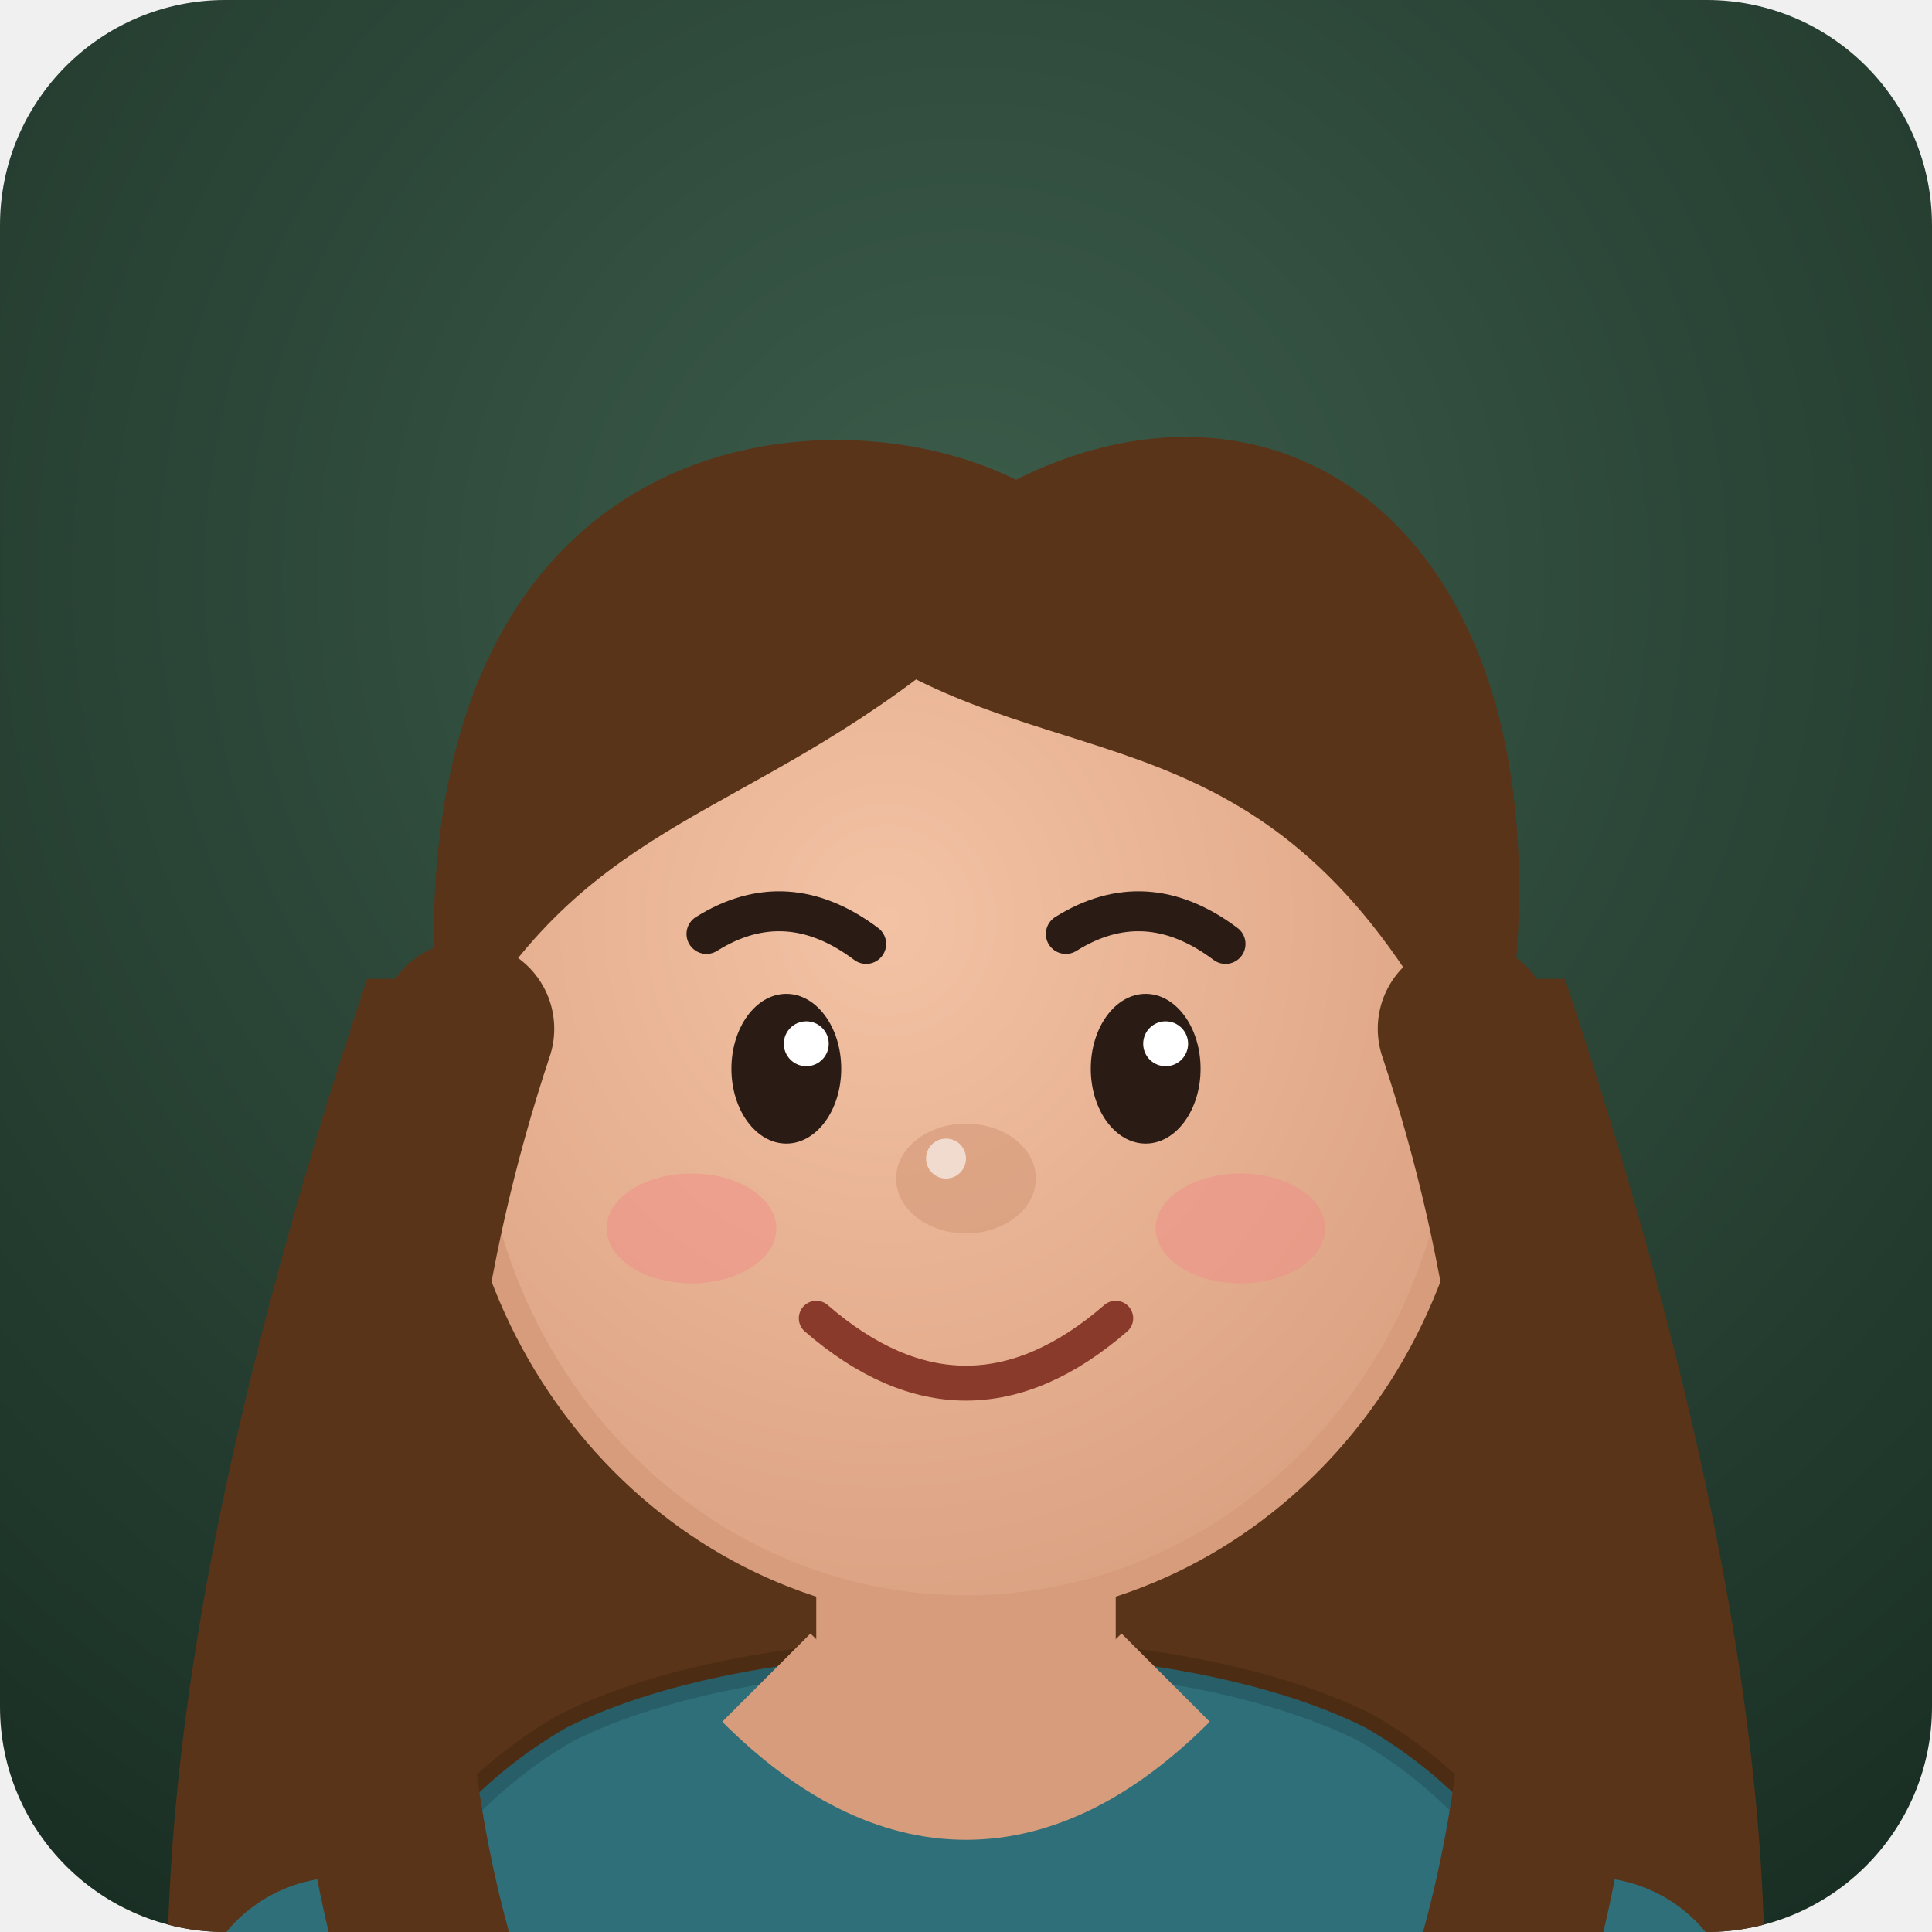
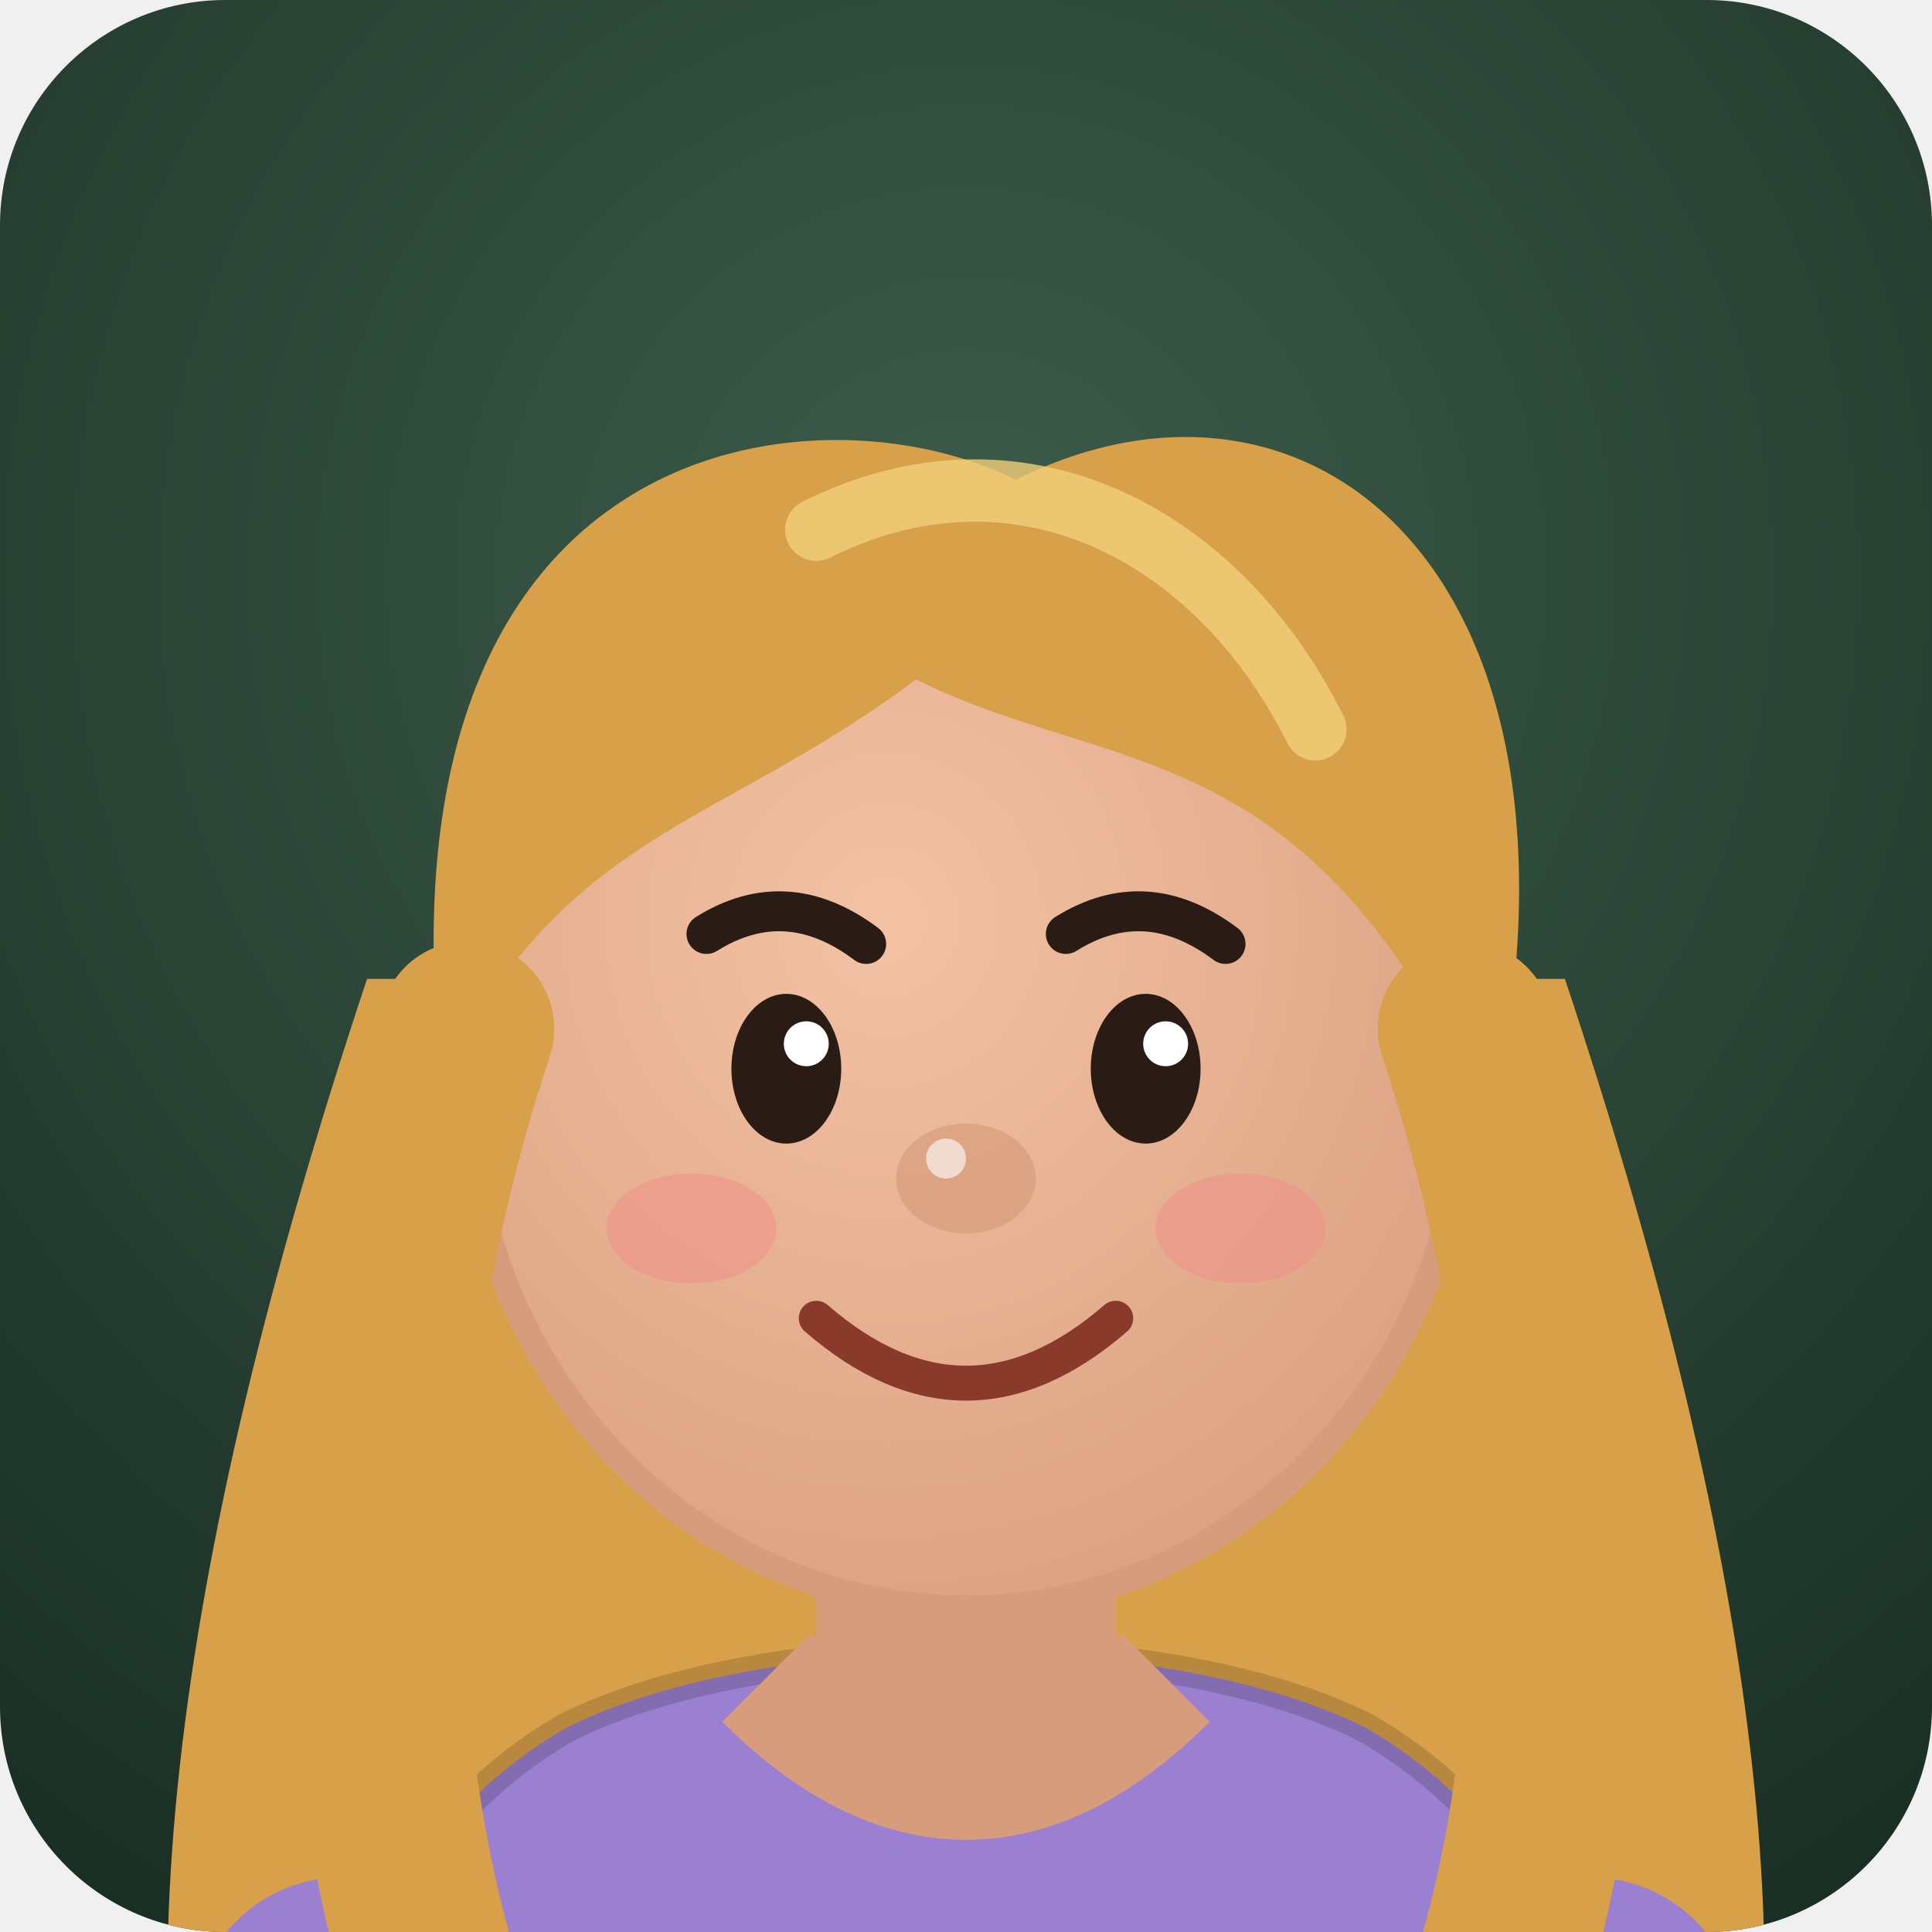
<svg xmlns="http://www.w3.org/2000/svg" viewBox="0 0 120 120">
  <defs>
    <clipPath id="clip">
      <rect width="120" height="120" rx="14" />
    </clipPath>
    <radialGradient id="bg" cx="0.5" cy="0.3" r="0.9">
      <stop offset="0" stop-color="#3c5c4a" />
      <stop offset="1" stop-color="#162a20" />
    </radialGradient>
  </defs>
  <g clip-path="url(#clip)">
    <rect width="120" height="120" fill="url(#bg)" />
    <g transform="translate(60 222) scale(1.55)">
-       <path d="M-24 -104 C-32 -80 -34 -62 -30 -50 L30 -50 C34 -62 32 -80 24 -104Z" fill="#5a3418" />
+       <path d="M-24 -104 C-32 -80 -34 -62 -30 -50 L30 -50 C34 -62 32 -80 24 -104Z" fill="#d9a04a" />
      <path d="M-22 18 C-23 32 -22 44 -20 58 L-6 58 C-6 44 -5 32 -4 18Z" fill="#2b3f66" />
      <path d="M22 18 C23 32 22 44 20 58 L6 58 C6 44 5 32 4 18Z" fill="#2b3f66" />
      <path d="M-30 -12 C-34 6 -30 22 -13 24 C-6 25 -2 22 0 16 C2 22 6 25 13 24 C30 22 34 6 30 -12Z" fill="#2b3f66" stroke="#00000033" stroke-width="1.2" />
      <ellipse cx="-13" cy="16" rx="10" ry="7" fill="#ffffff" opacity=".12" />
      <ellipse cx="13" cy="16" rx="10" ry="7" fill="#ffffff" opacity=".12" />
      <path d="M0 0 V16" stroke="#00000030" stroke-width="1.4" />
      <path d="M-24 64 C-24 56 -16 54 -6 56 C-4 60 -4 64 -8 64Z" fill="#3a2a20" />
      <path d="M24 64 C24 56 16 54 6 56 C4 60 4 64 8 64Z" fill="#3a2a20" />
-       <path d="M-28 -6 C-32 -40 -30 -66 -16 -74 C-8 -78 8 -78 16 -74 C30 -66 32 -40 28 -6Z" fill="#2f6f7a" stroke="#00000026" stroke-width="1.2" />
+       <path d="M-28 -6 C-32 -40 -30 -66 -16 -74 C-8 -78 8 -78 16 -74 C30 -66 32 -40 28 -6Z" fill="#9b7fd0" stroke="#00000026" stroke-width="1.2" />
      <path d="M-8 -76 Q0 -68 8 -76" stroke="#d79c7c" stroke-width="5" fill="none" />
-       <path d="M-25 -62 C-34 -44 -34 -20 -28 -6 C-26 0 -22 4 -18 6" stroke="#2f6f7a" stroke-width="12" fill="none" stroke-linecap="round" />
-       <path d="M25 -62 C34 -44 34 -20 28 -6 C26 0 22 4 18 6" stroke="#2f6f7a" stroke-width="12" fill="none" stroke-linecap="round" />
+       <path d="M-25 -62 C-34 -44 -34 -20 -28 -6 C-26 0 -22 4 -18 6" stroke="#9b7fd0" stroke-width="12" fill="none" stroke-linecap="round" />
+       <path d="M25 -62 C34 -44 34 -20 28 -6 C26 0 22 4 18 6" stroke="#9b7fd0" stroke-width="12" fill="none" stroke-linecap="round" />
      <ellipse cx="-15" cy="10" rx="6" ry="6.6" fill="#f3c2a4" stroke="#d79c7c" stroke-width="0.84" />
      <path d="M-16.2 4.6 q5.4 -0.6 5.4 4.2" stroke="#d79c7c" stroke-width="0.84" fill="none" opacity=".6" />
      <ellipse cx="15" cy="10" rx="6" ry="6.6" fill="#f3c2a4" stroke="#d79c7c" stroke-width="0.84" />
      <path d="M13.8 4.6 q5.4 -0.6 5.4 4.2" stroke="#d79c7c" stroke-width="0.84" fill="none" opacity=".6" />
      <rect x="-6" y="-84" width="12" height="10" fill="#d79c7c" />
      <defs>
        <radialGradient id="pMSk" cx="0.42" cy="0.35" r="0.8">
          <stop offset="0" stop-color="#f3c2a4" />
          <stop offset="1" stop-color="#d79c7c" />
        </radialGradient>
      </defs>
      <ellipse cx="-19.0" cy="-98.4" rx="4.0" ry="5.2" fill="#f3c2a4" stroke="#d79c7c" stroke-width="1.00" />
      <ellipse cx="19.0" cy="-98.4" rx="4.0" ry="5.2" fill="#f3c2a4" stroke="#d79c7c" stroke-width="1.00" />
      <ellipse cx="0" cy="-100" rx="20" ry="21.2" fill="url(#pMSk)" stroke="#d79c7c" stroke-width="1.00" />
      <ellipse cx="-7.2" cy="-100.4" rx="2.20" ry="3.00" fill="#2a1b14" />
      <circle cx="-6.4" cy="-101.4" r="0.90" fill="#fff" />
      <path d="M-10.4 -105.8 q3.2 -2.0 6.4 0.4" stroke="#2a1b14" stroke-width="1.60" fill="none" stroke-linecap="round" />
      <ellipse cx="7.2" cy="-100.4" rx="2.20" ry="3.00" fill="#2a1b14" />
      <circle cx="8.0" cy="-101.4" r="0.90" fill="#fff" />
      <path d="M4.0 -105.8 q3.2 -2.0 6.4 0.4" stroke="#2a1b14" stroke-width="1.60" fill="none" stroke-linecap="round" />
      <ellipse cx="-11.0" cy="-94.0" rx="3.4" ry="2.2" fill="#ee8f86" opacity=".55" />
      <ellipse cx="11.0" cy="-94.0" rx="3.4" ry="2.2" fill="#ee8f86" opacity=".55" />
      <ellipse cx="0" cy="-96.0" rx="2.8" ry="2.2" fill="#d79c7c" opacity=".7" />
      <circle cx="-0.8" cy="-96.8" r="0.80" fill="#fff" opacity=".6" />
      <path d="M-6.0 -90.4 q6.0 5.2 12.0 0" stroke="#8a3a2a" stroke-width="1.40" fill="none" stroke-linecap="round" />
-       <path d="M-21 -100 C-24 -126 -6 -128 2 -124 C14 -130 26 -120 21 -98 C14 -114 6 -112 -2 -116 C-10 -110 -16 -110 -21 -100Z" fill="#5a3418" />
-       <path d="M-20 -102 C-26 -84 -24 -66 -18 -56 M20 -102 C26 -84 24 -66 18 -56" stroke="#5a3418" stroke-width="7" fill="none" stroke-linecap="round" />
+       <path d="M-21 -100 C-24 -126 -6 -128 2 -124 C14 -130 26 -120 21 -98 C14 -114 6 -112 -2 -116 C-10 -110 -16 -110 -21 -100Z" fill="#d9a04a" />
+       <path d="M-20 -102 C-26 -84 -24 -66 -18 -56 M20 -102 C26 -84 24 -66 18 -56" stroke="#d9a04a" stroke-width="7" fill="none" stroke-linecap="round" />
+       <path d="M-6 -122 C2 -126 10 -122 14 -114" stroke="#f2cf7a" stroke-width="2.5" fill="none" stroke-linecap="round" opacity=".8" />
      <path d="M-18 -44 q18 8 36 0" stroke="#ffffff55" stroke-width="2" fill="none" />
    </g>
  </g>
</svg>
